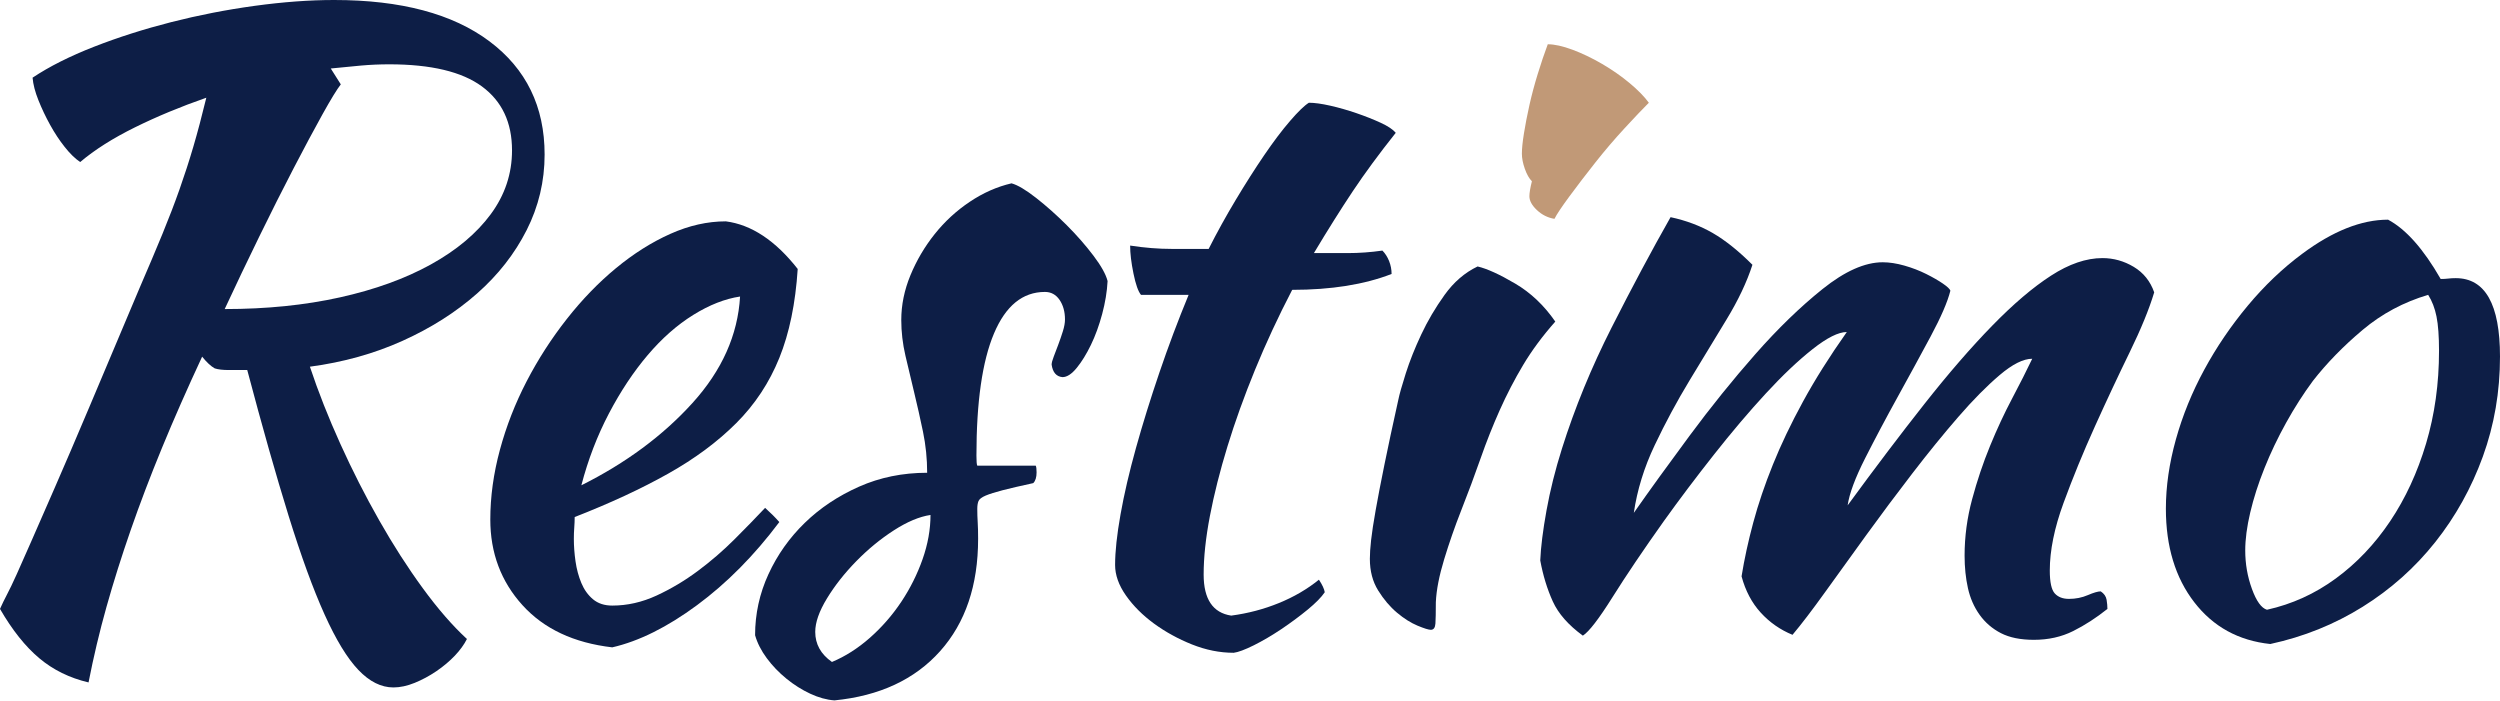
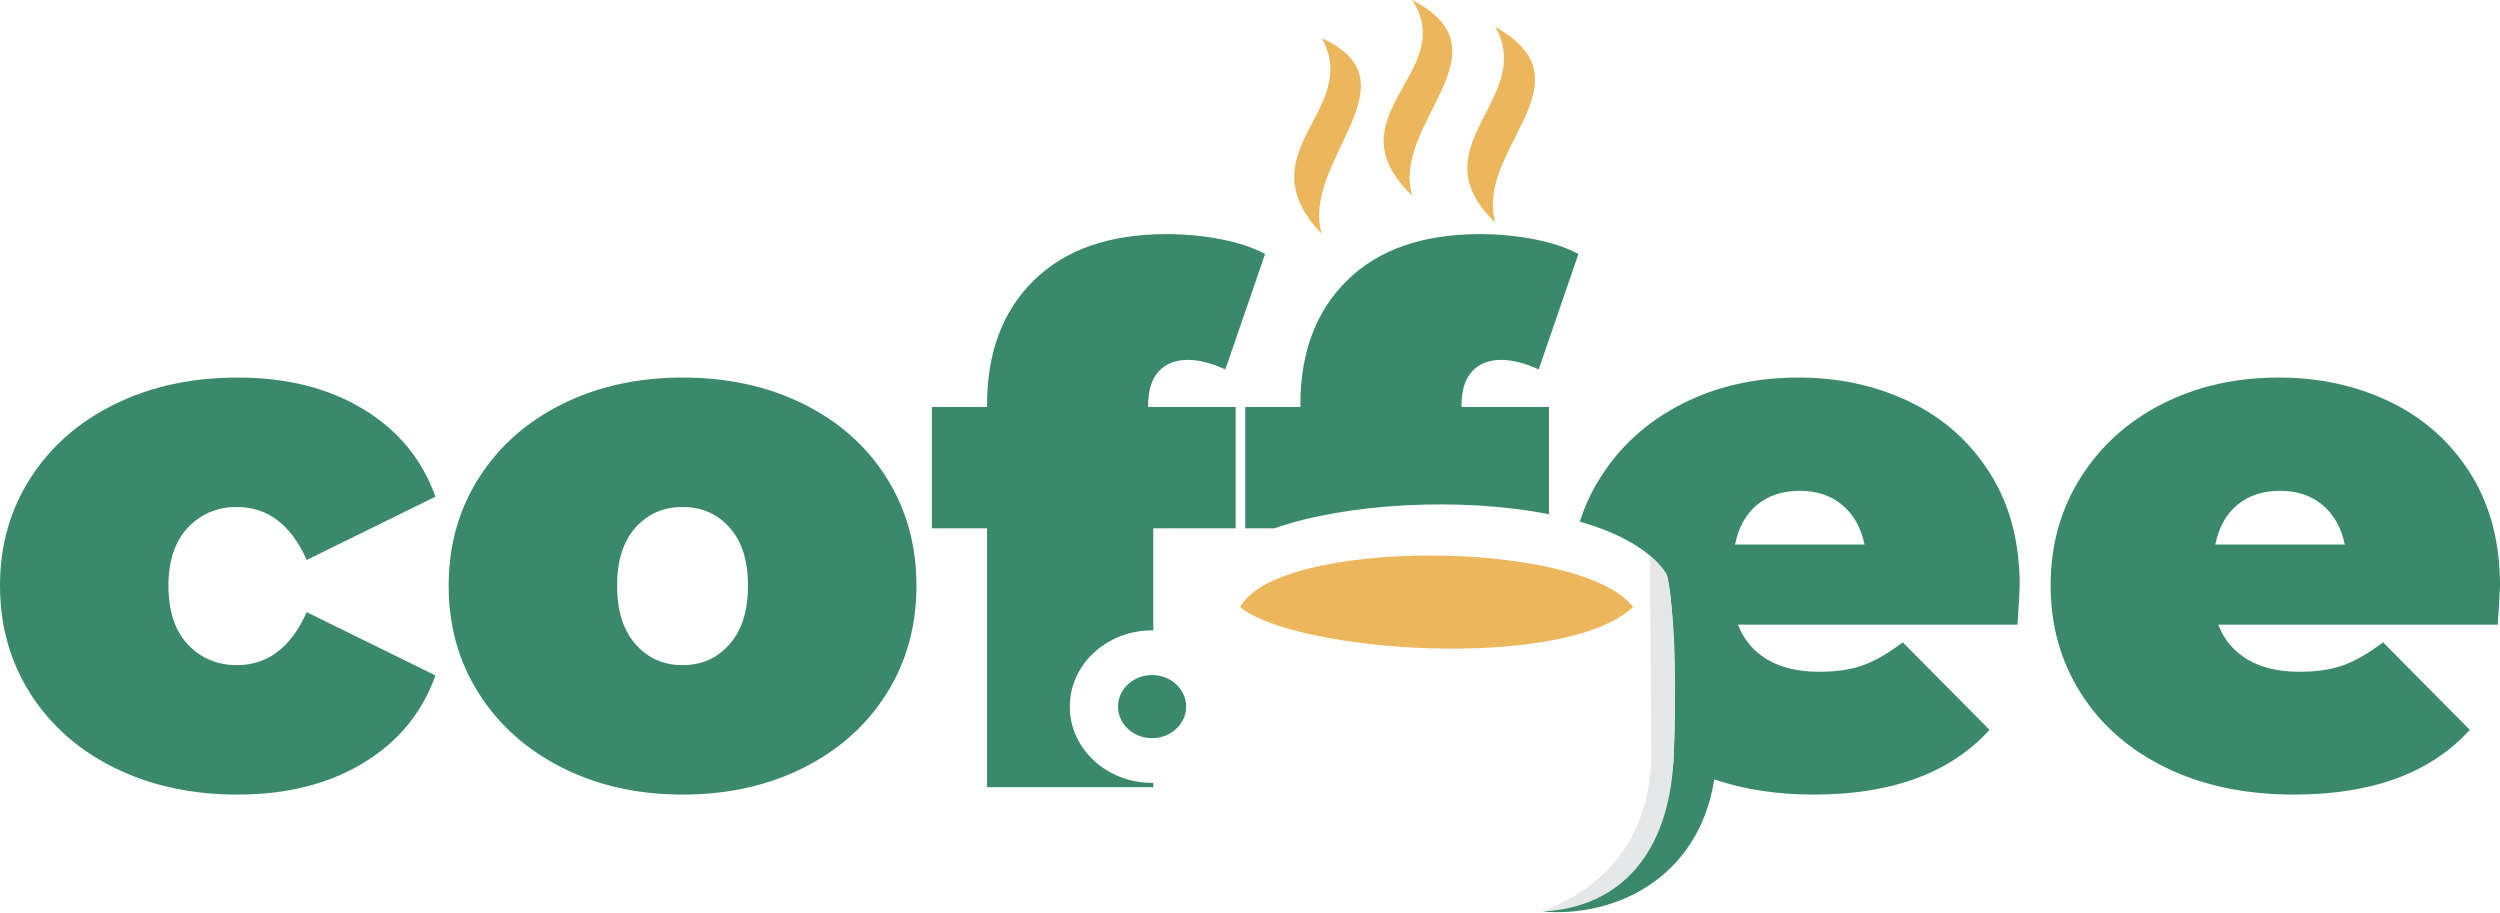
- <svg xmlns="http://www.w3.org/2000/svg" version="1.1" id="Layer_1" x="0px" y="0px" width="536.658px" height="150.348px" viewBox="0 0 536.658 150.348" enable-background="new 0 0 536.658 150.348" xml:space="preserve">
-   <g>
-     <path fill="#0D1E46" d="M116.908,33.171c0,5.738-1.286,11.148-3.855,16.228c-2.572,5.082-6.127,9.624-10.669,13.627   c-4.544,4.006-9.862,7.382-15.958,10.131c-6.097,2.751-12.731,4.603-19.903,5.559c1.793,5.379,3.973,10.91,6.544,16.586   c2.569,5.679,5.348,11.147,8.338,16.406c2.986,5.262,6.096,10.103,9.324,14.523c3.228,4.424,6.394,8.069,9.503,10.938   c-0.6,1.193-1.465,2.39-2.6,3.586c-1.138,1.193-2.452,2.3-3.945,3.317c-1.496,1.014-3.048,1.852-4.662,2.51   c-1.613,0.655-3.138,0.986-4.572,0.986c-2.63,0-5.141-1.255-7.531-3.766c-2.393-2.51-4.813-6.485-7.262-11.924   c-2.452-5.438-5.021-12.49-7.71-21.158c-2.689-8.666-5.648-19.096-8.875-31.289c-1.317,0-2.631,0-3.945,0   c-1.317,0-2.331-0.118-3.048-0.359c-0.838-0.476-1.734-1.314-2.69-2.51c-3.228,6.934-6.096,13.448-8.606,19.544   c-2.51,6.097-4.752,11.985-6.724,17.662c-1.972,5.679-3.707,11.179-5.2,16.497c-1.496,5.317-2.779,10.728-3.855,16.227   c-4.065-0.958-7.592-2.689-10.579-5.199c-2.99-2.511-5.8-6.038-8.428-10.579c0.477-1.076,0.986-2.121,1.524-3.138   c0.538-1.015,1.224-2.449,2.062-4.304c0.834-1.852,1.882-4.214,3.138-7.083c1.255-2.869,2.928-6.693,5.021-11.476   c2.09-4.78,4.601-10.638,7.531-17.572c2.928-6.931,6.483-15.358,10.669-25.282c1.911-4.421,3.555-8.307,4.931-11.655   c1.373-3.345,2.6-6.544,3.676-9.593c1.076-3.048,2.062-6.097,2.958-9.145c0.897-3.048,1.821-6.545,2.779-10.49   c-5.5,1.914-10.61,4.035-15.331,6.366c-4.724,2.331-8.638,4.813-11.745,7.441c-1.076-0.717-2.182-1.793-3.317-3.228   c-1.138-1.434-2.183-3.017-3.138-4.751c-0.958-1.731-1.793-3.497-2.51-5.29s-1.137-3.407-1.255-4.841   c3.586-2.39,7.979-4.6,13.179-6.634c5.2-2.031,10.728-3.793,16.586-5.29c5.855-1.493,11.834-2.659,17.931-3.497   C60.785,0.42,66.461,0,71.723,0c14.344,0,25.461,2.958,33.351,8.875C112.963,14.792,116.908,22.892,116.908,33.171z M73.157,18.11   c-0.838,1.076-2.152,3.228-3.945,6.455s-3.855,7.083-6.186,11.565c-2.331,4.483-4.783,9.355-7.352,14.614   c-2.572,5.261-5.051,10.461-7.441,15.6c8.965,0,17.213-0.835,24.744-2.51c7.531-1.673,14.045-4.035,19.544-7.083   c5.497-3.048,9.772-6.634,12.82-10.759c3.048-4.124,4.572-8.696,4.572-13.717c0-5.976-2.151-10.548-6.455-13.717   c-4.304-3.166-10.938-4.751-19.903-4.751c-2.034,0-4.065,0.089-6.096,0.269c-2.034,0.179-4.186,0.389-6.455,0.627L73.157,18.11z" />
-     <path fill="#0D1E46" d="M171.238,57.736c-0.479,7.414-1.793,13.779-3.945,19.096c-2.152,5.32-5.231,9.982-9.234,13.986   c-4.006,4.006-8.875,7.621-14.613,10.848s-12.434,6.337-20.083,9.324c0,0.717-0.031,1.465-0.089,2.242   c-0.062,0.779-0.09,1.585-0.09,2.42c0,1.555,0.118,3.169,0.358,4.841c0.238,1.675,0.656,3.228,1.255,4.662   c0.597,1.435,1.435,2.6,2.51,3.496s2.449,1.345,4.124,1.345c3.228,0,6.394-0.717,9.503-2.151c3.107-1.435,6.065-3.196,8.875-5.29   c2.807-2.09,5.438-4.362,7.89-6.813c2.448-2.449,4.631-4.69,6.544-6.724c1.193,1.076,2.21,2.093,3.048,3.048   c-5.379,7.172-11.269,13.12-17.662,17.84c-6.396,4.722-12.462,7.738-18.2,9.056c-8.248-0.958-14.675-3.976-19.275-9.056   c-4.603-5.079-6.903-11.206-6.903-18.378c0-4.9,0.687-9.89,2.062-14.972c1.373-5.079,3.287-9.979,5.738-14.703   c2.449-4.721,5.317-9.172,8.607-13.358c3.286-4.183,6.813-7.828,10.579-10.938c3.765-3.107,7.648-5.559,11.655-7.352   c4.003-1.793,7.979-2.689,11.924-2.689C161.314,48.233,166.456,51.64,171.238,57.736z M158.866,63.654   c-3.228,0.479-6.576,1.793-10.042,3.944c-3.468,2.152-6.724,5.021-9.772,8.607s-5.828,7.772-8.338,12.551   c-2.51,4.783-4.482,9.924-5.917,15.42c9.562-4.78,17.51-10.668,23.848-17.662C154.98,79.522,158.387,71.902,158.866,63.654z" />
-     <path fill="#0D1E46" d="M237.759,60.336c-0.121,2.272-0.51,4.634-1.166,7.083c-0.659,2.452-1.465,4.662-2.421,6.634   c-0.958,1.973-1.972,3.617-3.048,4.931c-1.076,1.317-2.093,1.972-3.048,1.972c-1.317-0.118-2.093-1.014-2.331-2.689   c0-0.359,0.148-0.925,0.448-1.704c0.297-0.776,0.627-1.642,0.986-2.6c0.358-0.956,0.687-1.911,0.986-2.869   c0.297-0.955,0.448-1.793,0.448-2.51c0-1.672-0.39-3.076-1.166-4.214c-0.779-1.134-1.824-1.703-3.138-1.703   c-4.782,0-8.427,2.975-10.938,8.923c-2.51,5.948-3.766,14.692-3.766,26.232c0,1.19,0.059,1.905,0.18,2.14c2.51,0,4.751,0,6.724,0   c1.973,0,3.914,0,5.828,0c0.118,0.238,0.179,0.715,0.179,1.426c0,1.073-0.241,1.846-0.717,2.32   c-2.751,0.597-4.931,1.104-6.544,1.519c-1.614,0.417-2.841,0.804-3.676,1.16c-0.838,0.359-1.345,0.745-1.524,1.16   c-0.179,0.417-0.269,0.983-0.269,1.695c0,0.953,0.028,1.902,0.089,2.855c0.059,0.953,0.09,2.14,0.09,3.566   c0,9.993-2.721,18.031-8.159,24.119c-5.44,6.086-13,9.607-22.682,10.565c-1.675-0.12-3.407-0.6-5.2-1.435   c-1.793-0.838-3.497-1.913-5.11-3.228c-1.614-1.316-3.02-2.779-4.214-4.393c-1.196-1.614-2.034-3.259-2.51-4.932   c0-4.577,0.956-8.942,2.869-13.1c1.911-4.155,4.511-7.828,7.8-11.022c3.286-3.194,7.172-5.782,11.655-7.771   c4.483-1.986,9.352-2.981,14.613-2.981c0-3-0.299-5.942-0.896-8.823c-0.599-2.88-1.227-5.673-1.882-8.374   c-0.659-2.701-1.286-5.343-1.883-7.926c-0.6-2.581-0.896-5.133-0.896-7.654c0-3.239,0.655-6.449,1.972-9.632   c1.314-3.183,3.048-6.125,5.2-8.825c2.152-2.701,4.662-5.01,7.531-6.932c2.869-1.922,5.855-3.241,8.965-3.964   c1.314,0.359,3.076,1.407,5.29,3.138c2.21,1.734,4.393,3.676,6.544,5.827c2.152,2.152,4.063,4.334,5.738,6.545   C236.384,57.081,237.4,58.902,237.759,60.336z M178.588,142.1c2.869-1.196,5.586-2.931,8.158-5.2   c2.569-2.271,4.811-4.841,6.724-7.71c1.911-2.869,3.435-5.917,4.572-9.145c1.135-3.228,1.703-6.394,1.703-9.503   c-2.393,0.359-5.021,1.465-7.889,3.317c-2.869,1.854-5.559,4.065-8.069,6.634c-2.51,2.572-4.603,5.23-6.276,7.979   c-1.675,2.751-2.51,5.138-2.51,7.172C175.002,138.273,176.195,140.424,178.588,142.1z" />
-     <path fill="#0D1E46" d="M244.93,63.295c-0.6-0.717-1.137-2.241-1.614-4.572c-0.479-2.331-0.717-4.332-0.717-6.007   c3.107,0.479,6.097,0.717,8.965,0.717c2.869,0,5.497,0,7.89,0c1.793-3.544,3.734-7.06,5.828-10.548   c2.09-3.485,4.124-6.676,6.096-9.573c1.972-2.894,3.824-5.345,5.559-7.357c1.731-2.009,3.076-3.309,4.034-3.9   c1.193,0,2.718,0.21,4.572,0.627c1.852,0.42,3.735,0.958,5.648,1.614c1.911,0.658,3.645,1.345,5.2,2.062   c1.552,0.717,2.628,1.435,3.227,2.152c-3.586,4.51-6.665,8.696-9.234,12.554c-2.572,3.86-5.351,8.282-8.337,13.266   c2.39,0,4.81,0,7.262,0c2.449,0,4.931-0.179,7.441-0.538c0.597,0.599,1.075,1.345,1.435,2.241c0.358,0.896,0.537,1.824,0.537,2.779   c-5.858,2.272-12.971,3.407-21.337,3.407c-2.989,5.754-5.648,11.476-7.979,17.168c-2.331,5.693-4.304,11.176-5.917,16.449   c-1.614,5.272-2.869,10.248-3.765,14.921s-1.345,8.867-1.345,12.583c0,5.272,1.972,8.209,5.917,8.809   c3.586-0.477,6.993-1.373,10.22-2.69c3.228-1.313,6.097-2.986,8.607-5.02c0.717,1.076,1.135,1.972,1.255,2.69   c-0.717,1.069-1.944,2.316-3.676,3.74c-1.734,1.423-3.617,2.818-5.648,4.186c-2.034,1.361-4.006,2.519-5.917,3.471   c-1.914,0.947-3.348,1.482-4.304,1.603c-2.989,0-5.979-0.6-8.965-1.793c-2.99-1.199-5.71-2.695-8.159-4.488   c-2.452-1.799-4.455-3.802-6.007-6.015c-1.555-2.214-2.331-4.399-2.331-6.553c0-2.872,0.387-6.492,1.166-10.859   c0.776-4.368,1.883-9.125,3.317-14.271c1.435-5.147,3.107-10.532,5.021-16.157c1.911-5.626,4.003-11.19,6.276-16.695H244.93z" />
-     <path fill="#0D1E46" d="M294.058,119.956c0-1.076,0.09-2.42,0.269-4.034c0.18-1.614,0.507-3.766,0.986-6.455   c0.476-2.689,1.104-5.945,1.883-9.772c0.776-3.825,1.762-8.428,2.958-13.807c0.238-1.194,0.776-3.107,1.614-5.738   c0.835-2.628,1.941-5.407,3.317-8.338c1.372-2.928,3.048-5.766,5.021-8.517c1.972-2.749,4.331-4.78,7.082-6.096   c2.031,0.479,4.721,1.703,8.069,3.676c3.345,1.972,6.214,4.692,8.606,8.158c-2.751,3.11-5.052,6.217-6.903,9.324   c-1.854,3.109-3.527,6.337-5.021,9.682c-1.496,3.348-2.869,6.814-4.124,10.4s-2.661,7.352-4.214,11.296   c-1.316,3.348-2.51,6.786-3.586,10.31c-1.076,3.527-1.676,6.606-1.793,9.234c0,2.151-0.031,3.676-0.09,4.572   c-0.062,0.896-0.39,1.345-0.986,1.345c-0.479,0-1.435-0.3-2.869-0.896c-1.434-0.6-2.899-1.524-4.393-2.779   c-1.496-1.255-2.841-2.838-4.034-4.752C294.655,124.859,294.058,122.586,294.058,119.956z" />
-     <path fill="#C19977" d="M328.305,42.137c0-0.717,0.18-1.793,0.538-3.228c-0.6-0.597-1.106-1.493-1.524-2.689   c-0.42-1.193-0.627-2.27-0.627-3.228c0-1.076,0.148-2.538,0.448-4.393c0.297-1.852,0.687-3.855,1.165-6.007   c0.477-2.151,1.076-4.393,1.793-6.724c0.718-2.331,1.435-4.452,2.152-6.366c1.434,0,3.196,0.39,5.289,1.166   c2.09,0.779,4.214,1.793,6.365,3.048c2.151,1.255,4.124,2.631,5.917,4.124c1.793,1.496,3.166,2.9,4.124,4.214   c-1.316,1.317-3.048,3.138-5.199,5.469c-2.152,2.331-4.245,4.782-6.276,7.352c-2.034,2.572-3.886,4.993-5.559,7.262   c-1.675,2.272-2.751,3.886-3.228,4.841c-1.434-0.238-2.689-0.866-3.765-1.883C328.843,44.081,328.305,43.095,328.305,42.137z" />
-     <path fill="#0D1E46" d="M436.246,77.012c-1.913,0-4.244,1.168-6.992,3.502c-2.752,2.336-5.71,5.329-8.876,8.979   c-3.169,3.653-6.455,7.693-9.862,12.123c-3.406,4.429-6.695,8.828-9.861,13.198c-3.169,4.371-6.127,8.47-8.876,12.299   c-2.751,3.833-5.082,6.884-6.993,9.159c-2.63-1.076-4.902-2.662-6.813-4.752c-1.913-2.09-3.289-4.69-4.124-7.8   c0.597-3.698,1.435-7.548,2.511-11.546c1.075-3.995,2.479-8.142,4.214-12.439c1.731-4.295,3.883-8.8,6.455-13.515   c2.568-4.712,5.707-9.697,9.413-14.947c-1.793,0-4.244,1.228-7.352,3.682c-3.109,2.454-6.455,5.628-10.041,9.517   s-7.293,8.259-11.117,13.106c-3.827,4.847-7.413,9.606-10.758,14.274c-4.424,6.225-8.1,11.671-11.027,16.339   c-2.931,4.667-5.052,7.419-6.365,8.259c-3.11-2.271-5.262-4.721-6.455-7.352c-1.196-2.628-2.094-5.558-2.69-8.786   c0.118-2.869,0.566-6.455,1.345-10.758c0.776-4.304,1.883-8.725,3.317-13.269c2.749-8.724,6.304-17.393,10.669-25.999   c4.362-8.607,8.576-16.496,12.642-23.668c3.345,0.717,6.365,1.854,9.055,3.407c2.689,1.555,5.527,3.827,8.517,6.813   c-1.196,3.707-3.048,7.621-5.559,11.745c-2.51,4.124-5.141,8.458-7.889,13c-2.752,4.544-5.262,9.207-7.531,13.986   c-2.272,4.782-3.766,9.624-4.482,14.523c3.345-4.779,7.32-10.279,11.924-16.496c4.6-6.214,9.323-12.072,14.165-17.572   c4.841-5.497,9.651-10.159,14.434-13.986c4.78-3.825,9.083-5.738,12.91-5.738c1.435,0,2.987,0.241,4.662,0.717   c1.673,0.479,3.228,1.076,4.662,1.793s2.628,1.406,3.586,2.062c0.955,0.658,1.493,1.166,1.614,1.524   c-0.6,2.393-2.004,5.648-4.214,9.772c-2.214,4.124-4.572,8.458-7.083,13c-2.51,4.544-4.841,8.937-6.992,13.179   c-2.152,4.245-3.407,7.621-3.766,10.131c5.855-8.007,11.354-15.269,16.496-21.786c5.138-6.514,9.979-12.103,14.523-16.765   c4.542-4.662,8.755-8.248,12.642-10.758c3.883-2.51,7.559-3.766,11.027-3.766c2.39,0,4.631,0.628,6.724,1.883   c2.09,1.255,3.556,3.079,4.393,5.469c-1.075,3.586-2.841,7.89-5.289,12.91c-2.451,5.021-4.931,10.31-7.441,15.869   c-2.51,5.559-4.752,11.027-6.724,16.407c-1.973,5.379-2.959,10.22-2.959,14.523c0,2.51,0.358,4.155,1.076,4.931   c0.717,0.779,1.731,1.165,3.048,1.165c1.435,0,2.779-0.269,4.034-0.807c1.256-0.538,2.18-0.807,2.779-0.807   c0.718,0.479,1.135,1.076,1.256,1.793c0.117,0.717,0.179,1.376,0.179,1.973c-2.393,1.91-4.841,3.496-7.352,4.751   c-2.51,1.256-5.32,1.883-8.427,1.883c-2.869,0-5.231-0.479-7.083-1.432c-1.854-0.955-3.379-2.27-4.572-3.938   c-1.196-1.67-2.034-3.581-2.511-5.729c-0.479-2.146-0.717-4.475-0.717-6.982c0-4.057,0.538-8.085,1.614-12.086   c1.075-3.998,2.358-7.816,3.854-11.459c1.493-3.639,3.076-7.041,4.752-10.204C433.616,82.354,435.049,79.52,436.246,77.012z" />
-     <path fill="#0D1E46" d="M487.348,138.245c-6.813-0.717-12.255-3.706-16.316-8.965c-4.065-5.259-6.097-11.952-6.097-20.083   c0-4.779,0.717-9.741,2.151-14.882c1.435-5.138,3.466-10.131,6.097-14.972c2.628-4.841,5.737-9.414,9.324-13.717   c3.586-4.303,7.469-8.007,11.654-11.117c6.573-4.9,12.73-7.352,18.469-7.352c3.824,2.034,7.59,6.276,11.296,12.731   c0.597,0,1.135-0.028,1.614-0.09c0.477-0.059,1.014-0.089,1.613-0.089c6.335,0,9.504,5.62,9.504,16.854   c0,7.531-1.228,14.675-3.676,21.427c-2.452,6.755-5.858,12.882-10.221,18.379c-4.365,5.5-9.564,10.131-15.6,13.896   C501.124,134.032,494.52,136.69,487.348,138.245z M496.493,81.764c-2.034,2.751-3.944,5.738-5.737,8.965s-3.349,6.486-4.662,9.772   c-1.317,3.289-2.331,6.455-3.049,9.503c-0.717,3.048-1.075,5.769-1.075,8.158c0,2.869,0.476,5.62,1.435,8.248   c0.955,2.631,2.031,4.124,3.228,4.482c5.379-1.193,10.31-3.435,14.792-6.724c4.483-3.286,8.366-7.379,11.655-12.283   c3.286-4.9,5.855-10.458,7.71-16.675c1.853-6.214,2.779-12.848,2.779-19.903c0-3.107-0.179-5.559-0.538-7.352   c-0.358-1.793-0.958-3.345-1.793-4.662c-5.262,1.555-9.951,4.065-14.075,7.531C503.038,74.294,499.479,77.939,496.493,81.764z" />
+ <svg xmlns="http://www.w3.org/2000/svg" x="0px" y="0px" width="2315.852px" height="844.964px" viewBox="0 0 2315.852 844.964" xml:space="preserve">
+   <g id="Layer_2" />
+   <g id="Layer_1">
+     <path fill-rule="evenodd" clip-rule="evenodd" fill="#3A896A" d="M2112.13,454.663c-15.9,0-29.066,4.313-39.516,12.939  c-10.449,8.643-17.261,20.898-20.445,36.799h119.915c-3.174-15.445-9.992-27.588-20.435-36.457  C2141.2,459.089,2128.023,454.663,2112.13,454.663 M2315.852,542.554c0,2.277-0.684,14.307-2.044,36.115h-258.911  c5.451,14.08,14.533,24.871,27.253,32.357c12.72,7.504,28.624,11.246,47.698,11.246c16.351,0,30.085-2.051,41.218-6.135  c11.126-4.086,23.284-11.133,36.45-21.127l80.396,81.088c-36.335,39.973-90.614,59.96-162.831,59.96  c-44.971,0-84.49-8.301-118.555-24.87c-34.068-16.584-60.411-39.631-79.039-69.156c-18.617-29.525-27.93-62.68-27.93-99.479  c0-37.24,9.197-70.508,27.588-99.805c18.401-29.306,43.604-52.129,75.628-68.481c32.024-16.354,68.024-24.529,108.001-24.529  c37.695,0,72.102,7.495,103.212,22.481c31.121,14.99,55.87,37.024,74.268,66.086  C2306.654,467.374,2315.852,502.124,2315.852,542.554z M1667.219,454.663c-15.894,0-29.07,4.313-39.512,12.939  c-10.449,8.643-17.262,20.898-20.442,36.799h119.915c-3.184-15.445-9.996-27.588-20.445-36.457  C1696.285,459.089,1683.119,454.663,1667.219,454.663z M1353.809,376.993h81.076v99.381  c-82.161-16.227-188.278-10.156-254.305,13.037h-27.082V376.993h51.099v-2.047c0-48.6,14.533-87.094,43.604-115.482  c29.07-28.389,69.953-42.587,122.639-42.587c17.261,0,34.068,1.59,50.426,4.77c16.347,3.183,29.97,7.724,40.876,13.628  l-36.792,106.969c-12.72-5.905-24.299-8.859-34.748-8.859c-11.353,0-20.323,3.521-26.915,10.561  c-6.581,7.042-9.877,17.829-9.877,32.364V376.993z M1063.56,376.993h81.079v112.418h-76.311v94.531l-1.113-0.016  c-42.104,0-76.231,31.625-76.231,70.639s34.127,70.637,76.231,70.637h1.113v4.035H914.345V489.411h-51.099V376.993h51.099v-2.047  c0-48.6,14.541-87.094,43.607-115.482c29.07-28.389,69.953-42.587,122.642-42.587c17.261,0,34.064,1.59,50.418,4.77  c16.354,3.183,29.98,7.724,40.876,13.628l-36.788,106.969c-12.72-5.905-24.299-8.859-34.749-8.859  c-11.356,0-20.323,3.521-26.911,10.561c-6.588,7.042-9.881,17.829-9.881,32.364V376.993z M632.279,616.138  c17.711,0,32.251-6.479,43.604-19.418c11.356-12.939,17.031-30.99,17.031-54.166c0-23.162-5.675-41.098-17.031-53.826  c-11.353-12.711-25.893-19.074-43.604-19.074c-17.718,0-32.251,6.363-43.604,19.074c-11.356,12.729-17.038,30.664-17.038,53.826  c0,23.176,5.682,41.227,17.038,54.166C600.028,609.659,614.561,616.138,632.279,616.138z M632.279,736.059  c-41.333,0-78.47-8.301-111.398-24.87c-32.931-16.584-58.708-39.518-77.33-68.814c-18.625-29.297-27.937-62.582-27.937-99.82  c0-37.24,9.312-70.508,27.937-99.805c18.621-29.306,44.398-52.129,77.33-68.481c32.928-16.354,70.065-24.529,111.398-24.529  c41.787,0,79.147,8.175,112.075,24.529c32.935,16.352,58.601,39.176,76.995,68.481c18.398,29.297,27.591,62.564,27.591,99.805  c0,37.238-9.193,70.523-27.591,99.82c-18.394,29.297-44.06,52.23-76.995,68.814C711.426,727.758,674.065,736.059,632.279,736.059z   M1550.16,705.46c-8.698,75.032-35.596,131.102-121.362,138.914c65.21,5.664,144.378-29.053,159.222-122.363  c27.637,9.36,58.35,14.048,92.146,14.048c72.224,0,126.507-19.987,162.842-59.96l-80.396-81.088  c-13.176,9.994-25.324,17.041-36.457,21.127c-11.126,4.084-24.871,6.135-41.221,6.135c-19.075,0-34.976-3.742-47.688-11.246  c-12.72-7.486-21.802-18.277-27.253-32.357h258.9c1.367-21.809,2.044-33.838,2.044-36.115c0-40.43-9.197-75.18-27.588-104.248  c-18.401-29.062-43.157-51.096-74.268-66.086c-31.12-14.986-65.521-22.481-103.223-22.481c-39.973,0-75.97,8.175-107.99,24.529  c-32.024,16.352-57.237,39.176-75.628,68.481c-8,12.727-14.258,26.221-18.774,40.461c35.962,10.32,64.722,25.848,79.339,47.152  c7.007,7.455,10.879,110.465,7.363,174.854l0.456,0.244H1550.16z M1067.215,625.333c17.417,0,31.543,13.086,31.543,29.232  c0,16.145-14.125,29.23-31.543,29.23c-17.425,0-31.543-13.086-31.543-29.23C1035.672,638.419,1049.791,625.333,1067.215,625.333z   M220.072,736.059c-42.24,0-80.057-8.188-113.441-24.528c-33.388-16.357-59.504-39.289-78.355-68.814  C9.427,613.19,0,579.792,0,542.554c0-37.24,9.427-70.508,28.275-99.805c18.851-29.306,44.967-52.129,78.355-68.481  c33.384-16.354,71.202-24.529,113.441-24.529c45.421,0,84.256,9.766,116.507,29.297c32.248,19.531,54.506,46.558,66.769,81.079  l-119.231,58.594c-14.534-32.697-36.112-49.055-64.729-49.055c-18.167,0-33.269,6.363-45.309,19.074  c-12.032,12.729-18.052,30.664-18.052,53.826c0,23.615,6.02,41.797,18.052,54.508c12.04,12.711,27.142,19.076,45.309,19.076  c28.617,0,50.195-16.357,64.729-49.057l119.231,58.594c-12.263,34.521-34.521,61.557-66.769,81.088  C304.328,726.293,265.493,736.059,220.072,736.059z" />
+     <path fill-rule="evenodd" clip-rule="evenodd" fill="#E6E7E8" d="M1428.798,844.374c60.376-23.877,97.381-67.69,100.806-140.184  l-1.123-189.438c6.055,5.176,11.614,10.824,15.545,17.953c9.047,45.279,8.618,107.113,6.143,172.51  C1545.271,790.876,1500.722,840.712,1428.798,844.374" />
+     <path fill-rule="evenodd" clip-rule="evenodd" fill="#ECB65C" d="M1148.804,562.36c34.438-64.258,315.907-63.086,364.011,0  C1448.444,622.013,1200.513,604.694,1148.804,562.36z" />
+     <path fill-rule="evenodd" clip-rule="evenodd" fill="#ECB65C" d="M1308.154,0c43.75,66.666-77.086,107.291,0,181.253  C1288.452,114.176,1400.861,47.921,1308.154,0z" />
+     <path fill-rule="evenodd" clip-rule="evenodd" fill="#ECB65C" d="M1385.236,25.003c37.5,66.667-73.975,110.77,0,181.25  C1365.534,139.176,1476.9,76.046,1385.236,25.003z" />
+     <path fill-rule="evenodd" clip-rule="evenodd" fill="#ECB65C" d="M1224.39,35.421c37.5,66.665-72.918,105.208,0,181.25  C1204.688,149.592,1315.015,76.046,1224.39,35.421z" />
  </g>
</svg>
